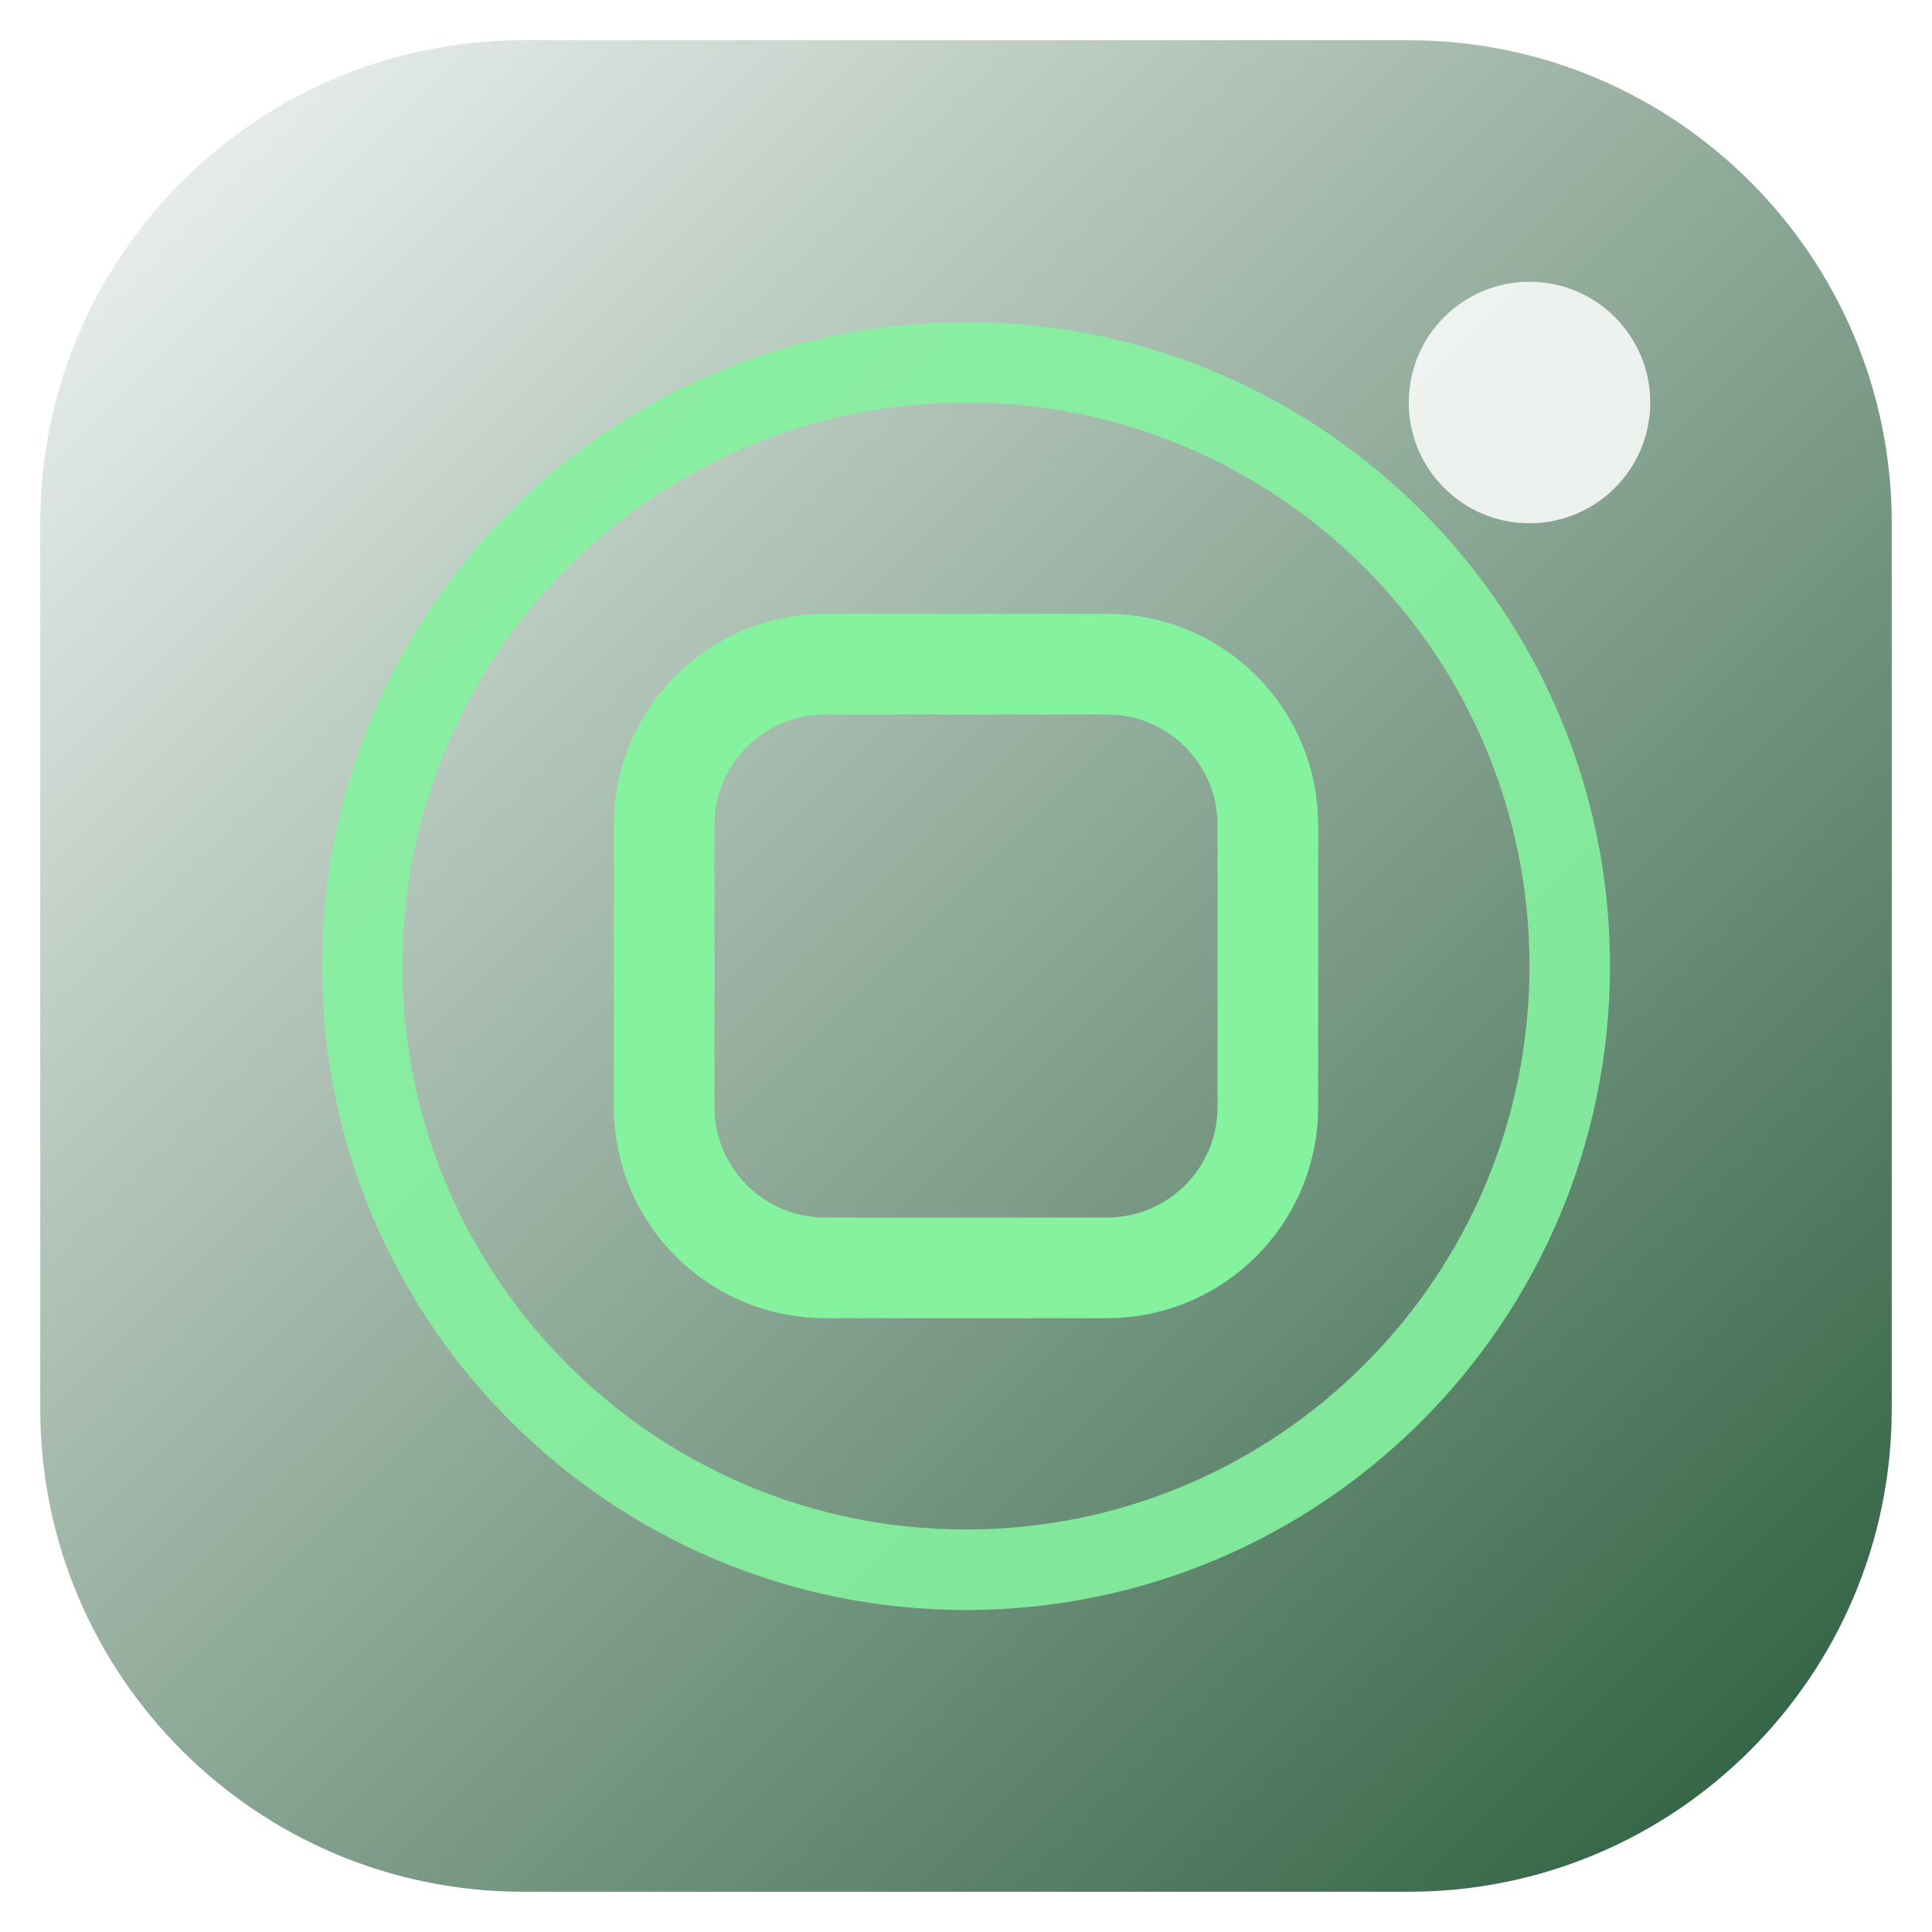
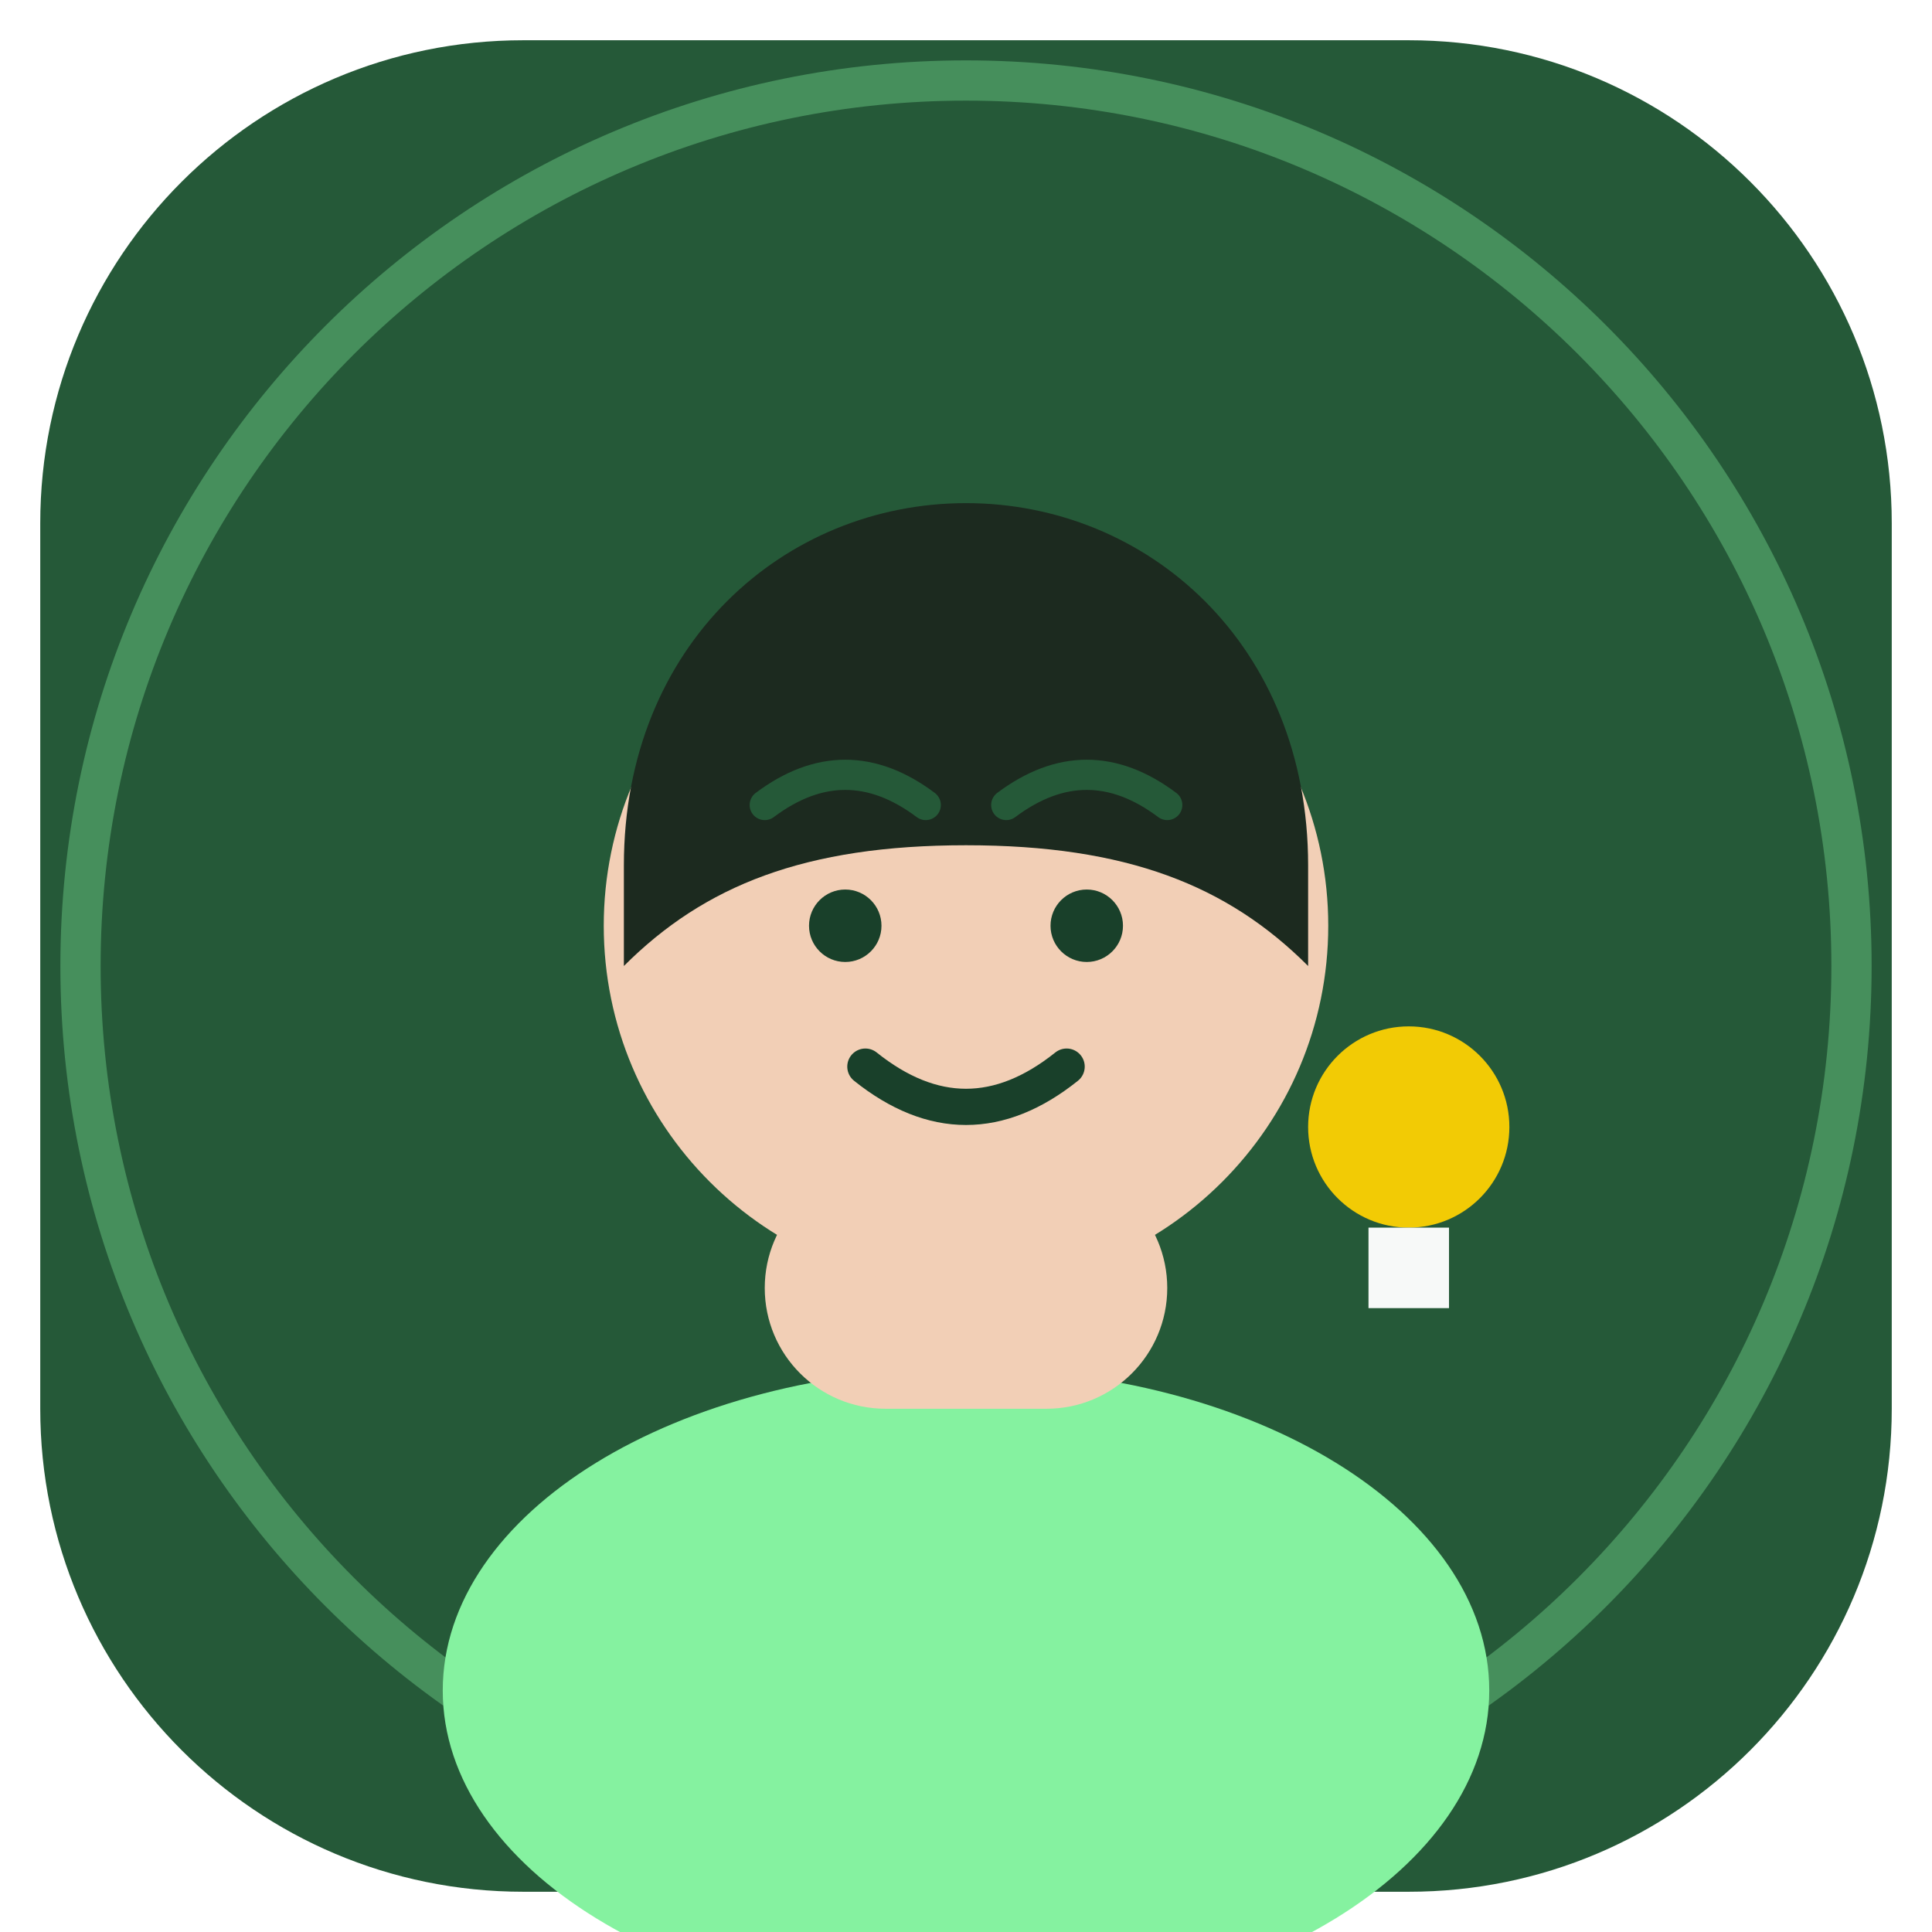
- <svg xmlns="http://www.w3.org/2000/svg" viewBox="0 0 96 96" role="img" aria-label="avatar_lumen">
-   <defs>
-     <linearGradient id="g17" x1="0" y1="0" x2="1" y2="1">
-       <stop offset="0%" stop-color="#F7F9F8" />
-       <stop offset="100%" stop-color="#255938" />
-     </linearGradient>
-   </defs>
-   <rect x="2" y="2" width="92" height="92" rx="24" fill="url(#g17)" />
-   <circle cx="48" cy="48" r="30" fill="none" stroke="#85F2A0" stroke-width="4" opacity="0.9" />
-   <rect x="33" y="33" width="30" height="30" rx="8" fill="none" stroke="#85F2A0" stroke-width="5" />
-   <circle cx="76" cy="20" r="6" fill="#F7F9F8" opacity="0.9" />
+ <svg xmlns="http://www.w3.org/2000/svg" viewBox="0 0 96 96" role="img" aria-label="Lumen Learning">
+   <rect x="2" y="2" width="92" height="92" rx="24" fill="#255938" />
+   <circle cx="48" cy="48" r="44" fill="none" stroke="#85F2A0" stroke-opacity="0.35" stroke-width="2" />
+   <ellipse cx="48" cy="84" rx="26" ry="16" fill="#85F2A0" />
+   <rect x="38" y="58" width="20" height="12" rx="6" fill="#F2CFB6" />
+   <circle cx="48" cy="46" r="18" fill="#F2CFB6" />
+   <path d="M31 43c0-11 8-18 17-18s17 7 17 18v5c-4-4-9-6-17-6s-13 2-17 6z" fill="#1C2A1F" />
+   <circle cx="42" cy="46" r="1.8" fill="#19402A" />
+   <circle cx="54" cy="46" r="1.8" fill="#19402A" />
+   <path d="M43 53q5 4 10 0" stroke="#19402A" stroke-width="1.8" fill="none" stroke-linecap="round" />
+   <path d="M38 40q4-3 8 0M50 40q4-3 8 0" stroke="#255938" stroke-width="1.5" fill="none" stroke-linecap="round" />
+   <circle cx="70" cy="56" r="5" fill="#F2CB05" />
+   <rect x="68" y="61" width="4" height="4" fill="#F7F9F8" />
</svg>
